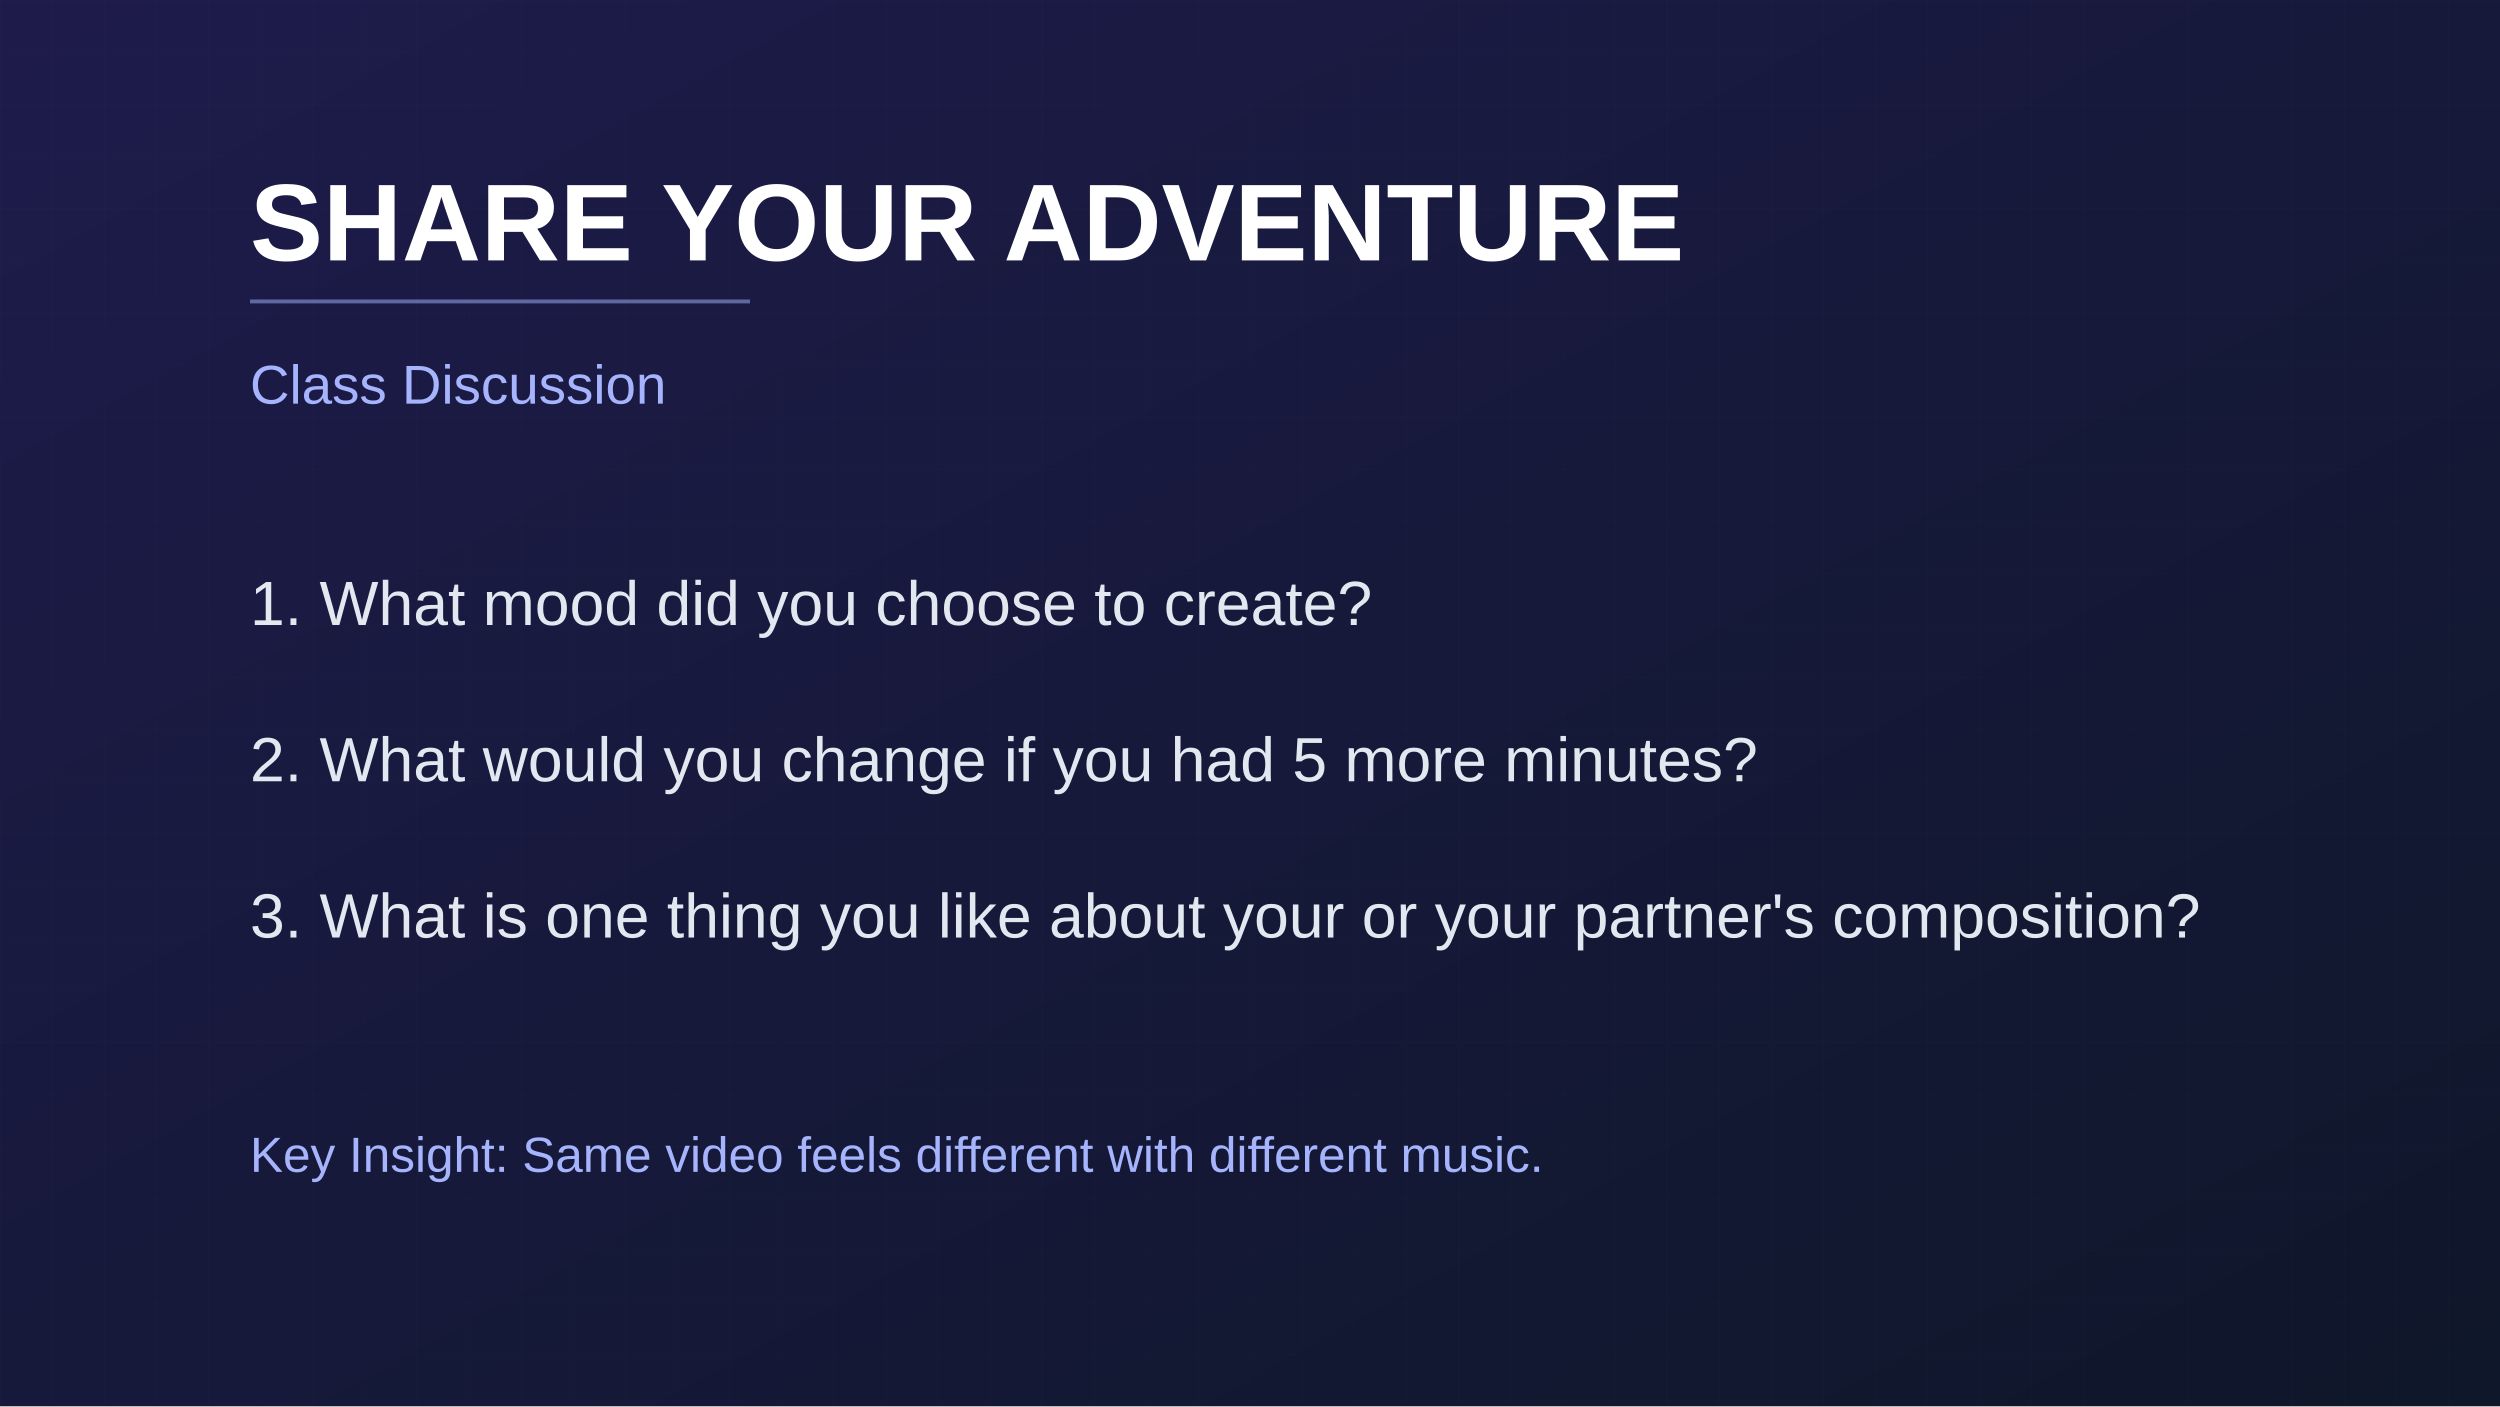
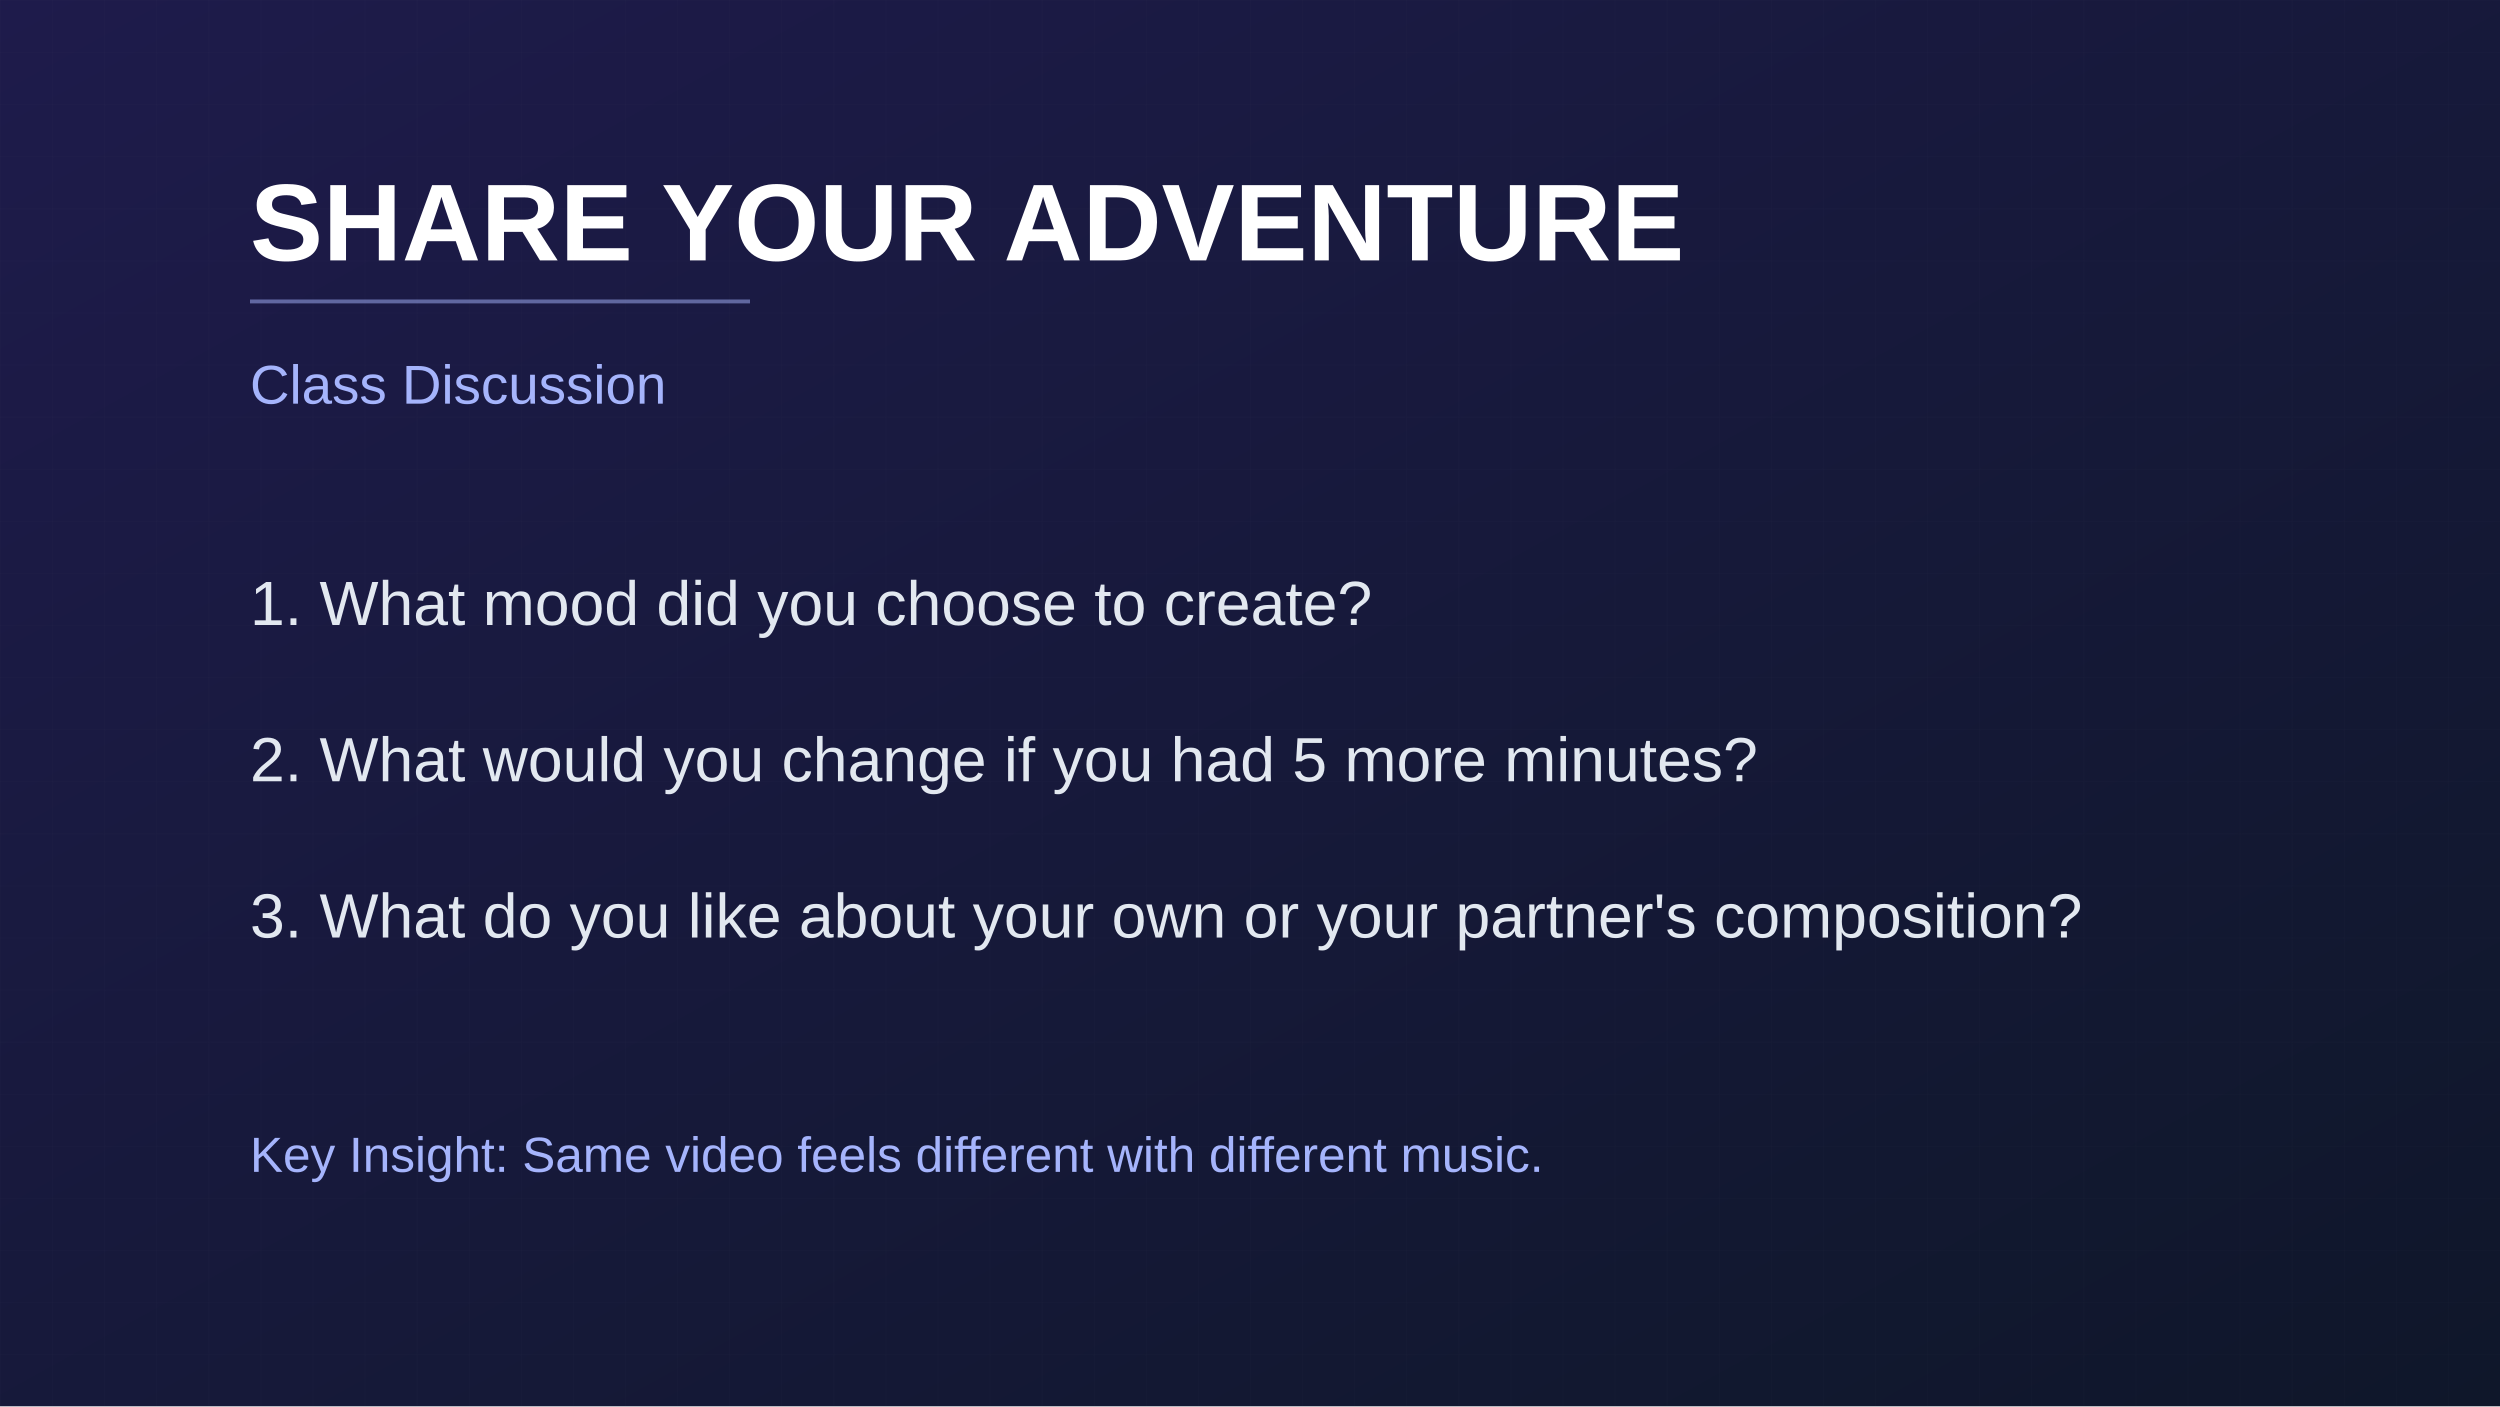
<svg xmlns="http://www.w3.org/2000/svg" width="1920" height="1080">
  <defs>
    <linearGradient id="bg" x1="0%" y1="0%" x2="100%" y2="100%">
      <stop offset="0%" style="stop-color:#1e1b4b" />
      <stop offset="100%" style="stop-color:#0f172a" />
    </linearGradient>
    <pattern id="grid" width="40" height="40" patternUnits="userSpaceOnUse">
      <path d="M 40 0 L 0 0 0 40" fill="none" stroke="white" stroke-width="0.5" opacity="0.03" />
    </pattern>
  </defs>
  <rect width="1920" height="1080" fill="url(#bg)" />
  <rect width="1920" height="1080" fill="url(#grid)" />
  <text x="192" y="200" font-family="Arial, Helvetica, sans-serif" font-size="84" fill="white" font-weight="bold">SHARE YOUR ADVENTURE</text>
  <rect x="192" y="230" width="384" height="3" fill="#a5b4fc" opacity="0.5" />
  <text x="192" y="310" font-family="Arial, Helvetica, sans-serif" font-size="42" fill="#a5b4fc">Class Discussion</text>
  <text x="192" y="480" font-family="Arial, Helvetica, sans-serif" font-size="48" fill="#e2e8f0">1. What mood did you choose to create?</text>
  <text x="192" y="600" font-family="Arial, Helvetica, sans-serif" font-size="48" fill="#e2e8f0">2. What would you change if you had 5 more minutes?</text>
-   <text x="192" y="720" font-family="Arial, Helvetica, sans-serif" font-size="48" fill="#e2e8f0">3. What is one thing you like about your or your partner's composition?</text>
+   <text x="192" y="720" font-family="Arial, Helvetica, sans-serif" font-size="48" fill="#e2e8f0">3. What do you like about your own or your partner's composition?</text>
  <text x="192" y="900" font-family="Arial, Helvetica, sans-serif" font-size="38" fill="#a5b4fc">Key Insight: Same video feels different with different music.</text>
</svg>
